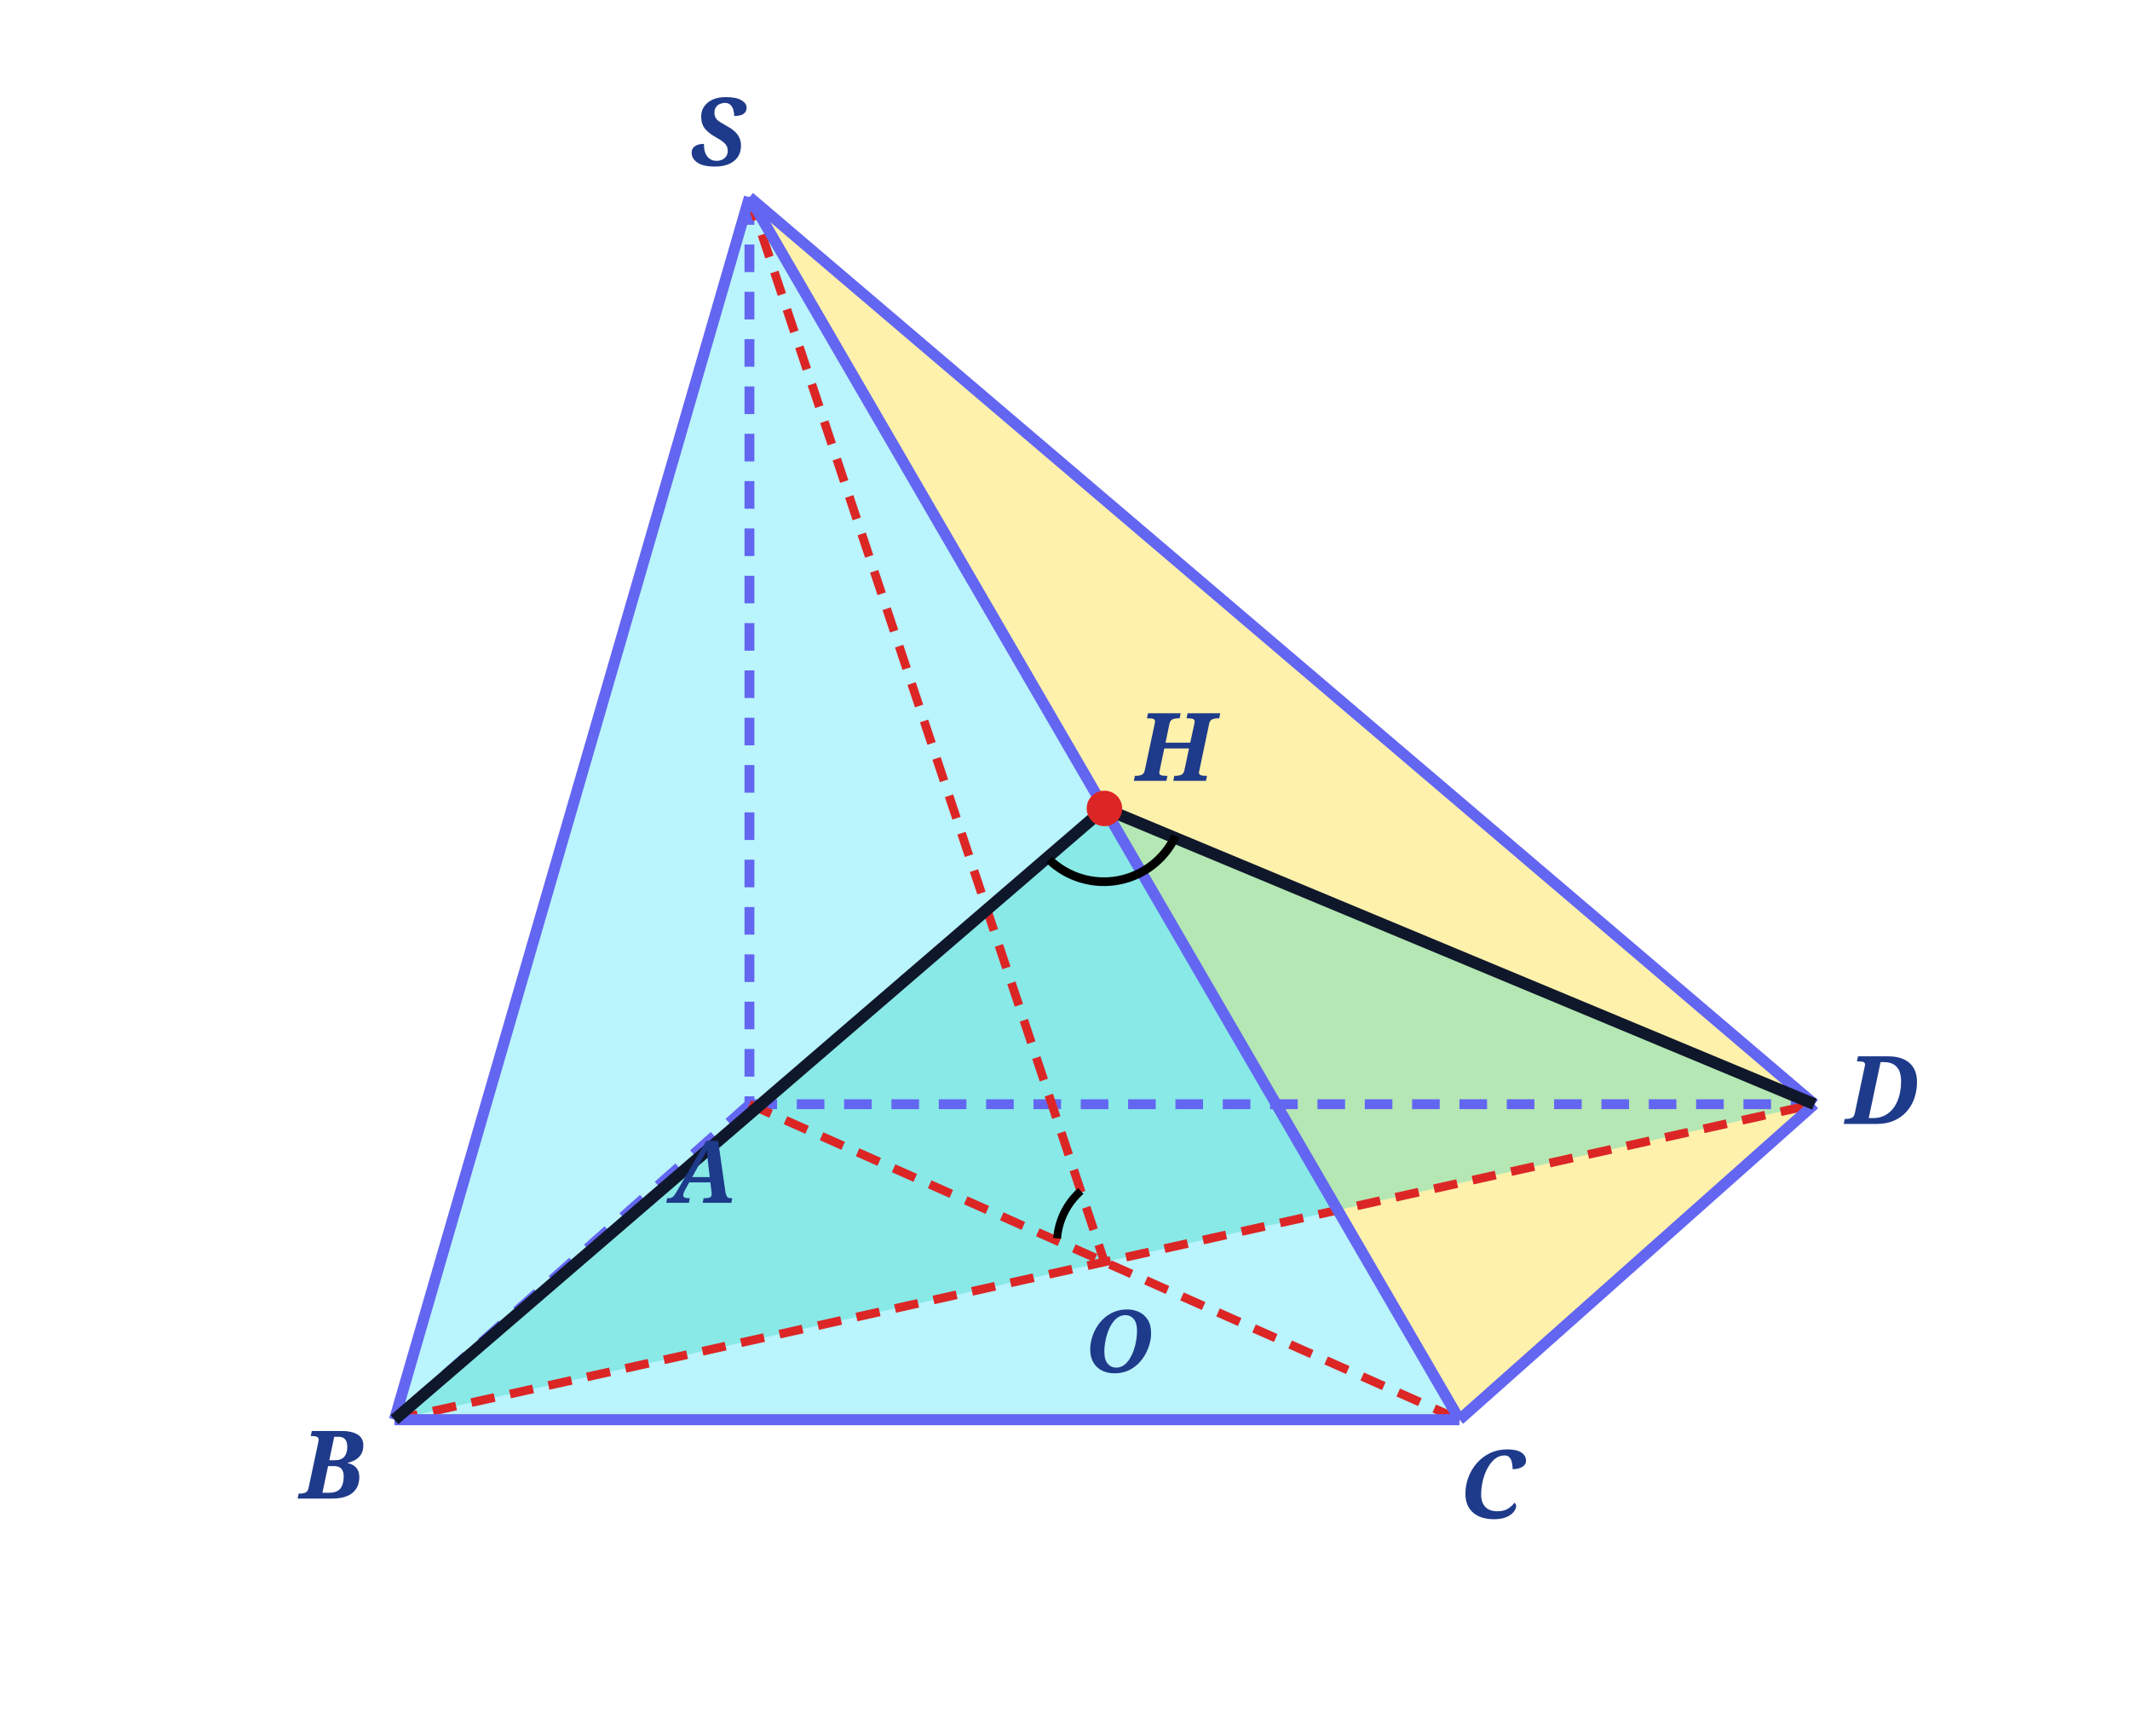
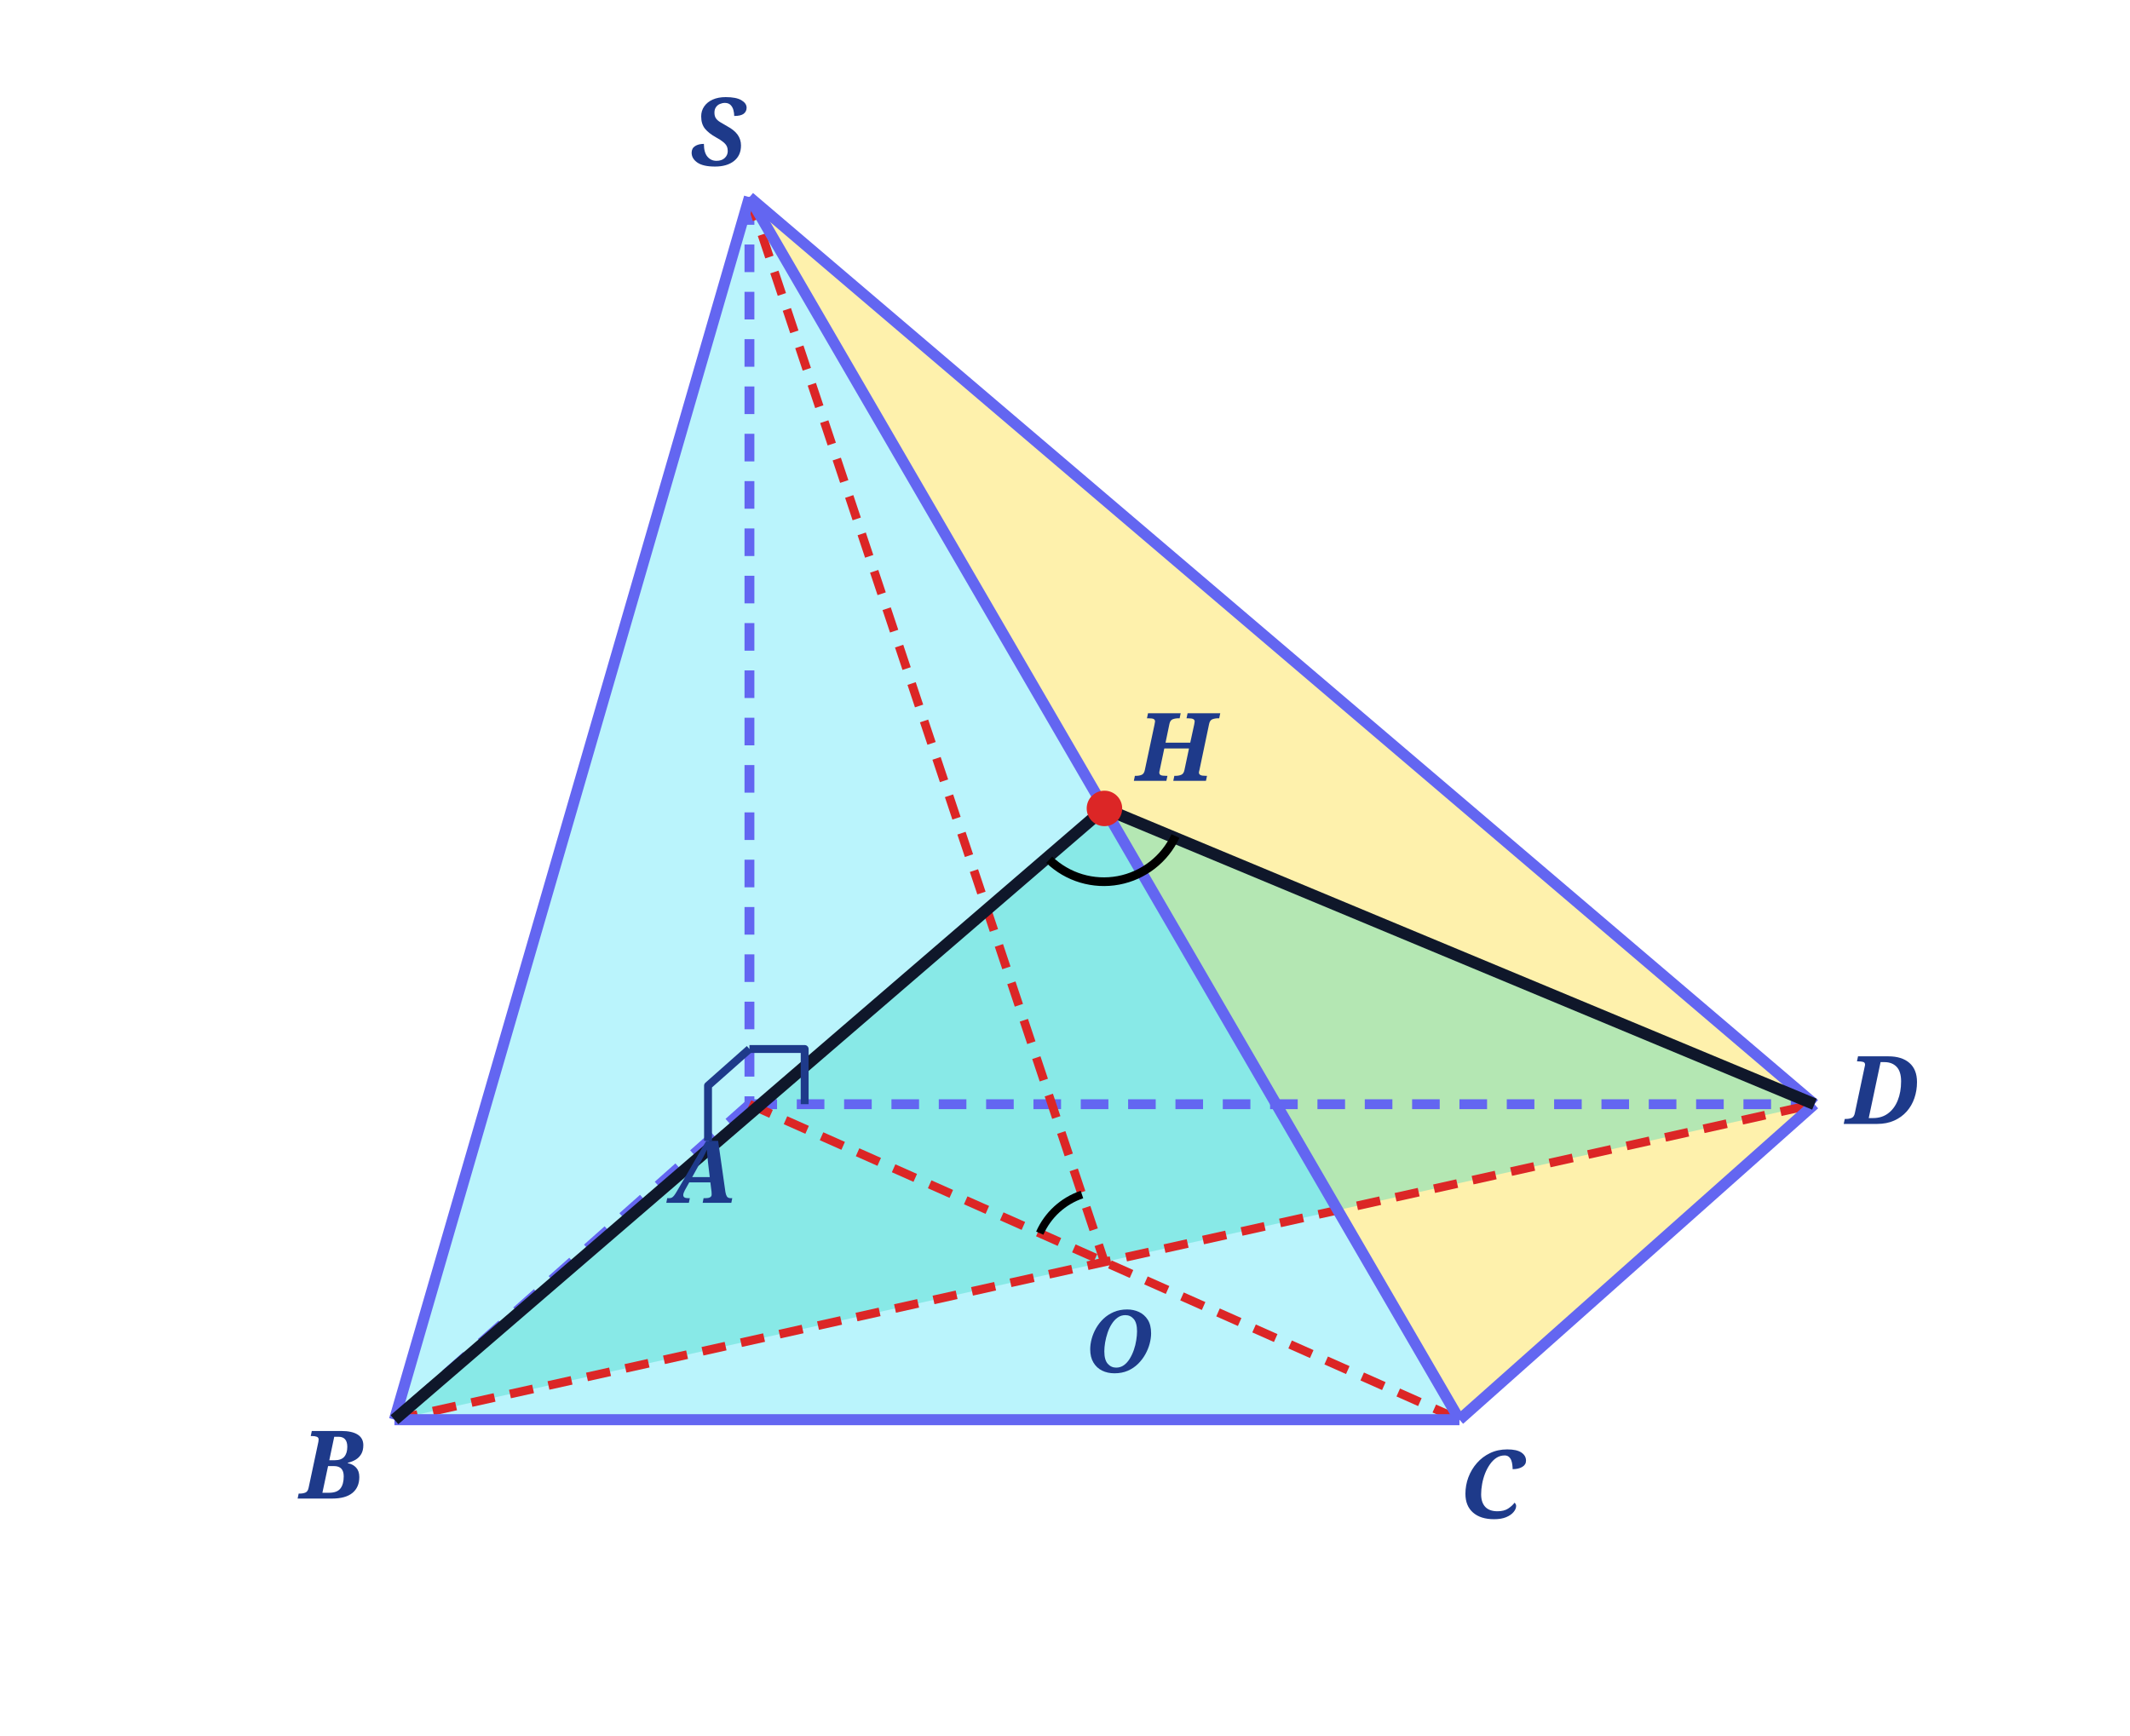
<svg xmlns="http://www.w3.org/2000/svg" viewBox="0 0 540 440" width="100%" height="auto" style="max-width:540px;display:block;margin:16px auto;">
  <polygon points="190,50 100,360 370,360" fill="#67e8f9" fill-opacity="0.45" />
  <polygon points="190,50 370,360 460,280" fill="#fde047" fill-opacity="0.45" />
  <polygon points="100,360 280,205 460,280" fill="#2dd4bf" fill-opacity="0.35" />
  <line x1="190" y1="50" x2="190" y2="280" stroke="#6366f1" stroke-width="2.5" stroke-dasharray="7,5" />
  <line x1="190" y1="280" x2="100" y2="360" stroke="#6366f1" stroke-width="2.5" stroke-dasharray="7,5" />
  <line x1="190" y1="280" x2="460" y2="280" stroke="#6366f1" stroke-width="2.5" stroke-dasharray="7,5" />
  <line x1="190" y1="280" x2="370" y2="360" stroke="#dc2626" stroke-width="2.2" stroke-dasharray="6,4" />
  <line x1="100" y1="360" x2="460" y2="280" stroke="#dc2626" stroke-width="2.2" stroke-dasharray="6,4" />
  <line x1="190" y1="50" x2="280" y2="320" stroke="#dc2626" stroke-width="2.2" stroke-dasharray="6,4" />
-   <path d="M 268,314 A 18,18 0 0,1 274,302" fill="none" stroke="#000" stroke-width="2" />
+   <path d="M 263.6,312.7 A 18,18 0 0,1 274.3,302.9" fill="none" stroke="#000" stroke-width="2" />
  <line x1="100" y1="360" x2="370" y2="360" stroke="#6366f1" stroke-width="2.8" />
  <line x1="370" y1="360" x2="460" y2="280" stroke="#6366f1" stroke-width="2.8" />
  <line x1="190" y1="50" x2="100" y2="360" stroke="#6366f1" stroke-width="2.8" />
  <line x1="190" y1="50" x2="370" y2="360" stroke="#6366f1" stroke-width="2.8" />
  <line x1="190" y1="50" x2="460" y2="280" stroke="#6366f1" stroke-width="2.8" />
  <line x1="100" y1="360" x2="280" y2="205" stroke="#0f172a" stroke-width="3" />
  <line x1="460" y1="280" x2="280" y2="205" stroke="#0f172a" stroke-width="3" />
  <path d="M 266,218 A 20,20 0 0,0 298,212" fill="none" stroke="#000" stroke-width="2.2" />
  <circle cx="280" cy="205" r="4.5" fill="#dc2626" />
+   <path d="M 190.0,266.0 L 204.0,266.0 L 204.0,280.0" fill="none" stroke="#1e3a8a" stroke-width="2" stroke-linejoin="round" />
+   <path d="M 190.0,266.0 L 179.5,275.3 L 179.5,289.3" fill="none" stroke="#1e3a8a" stroke-width="2" stroke-linejoin="round" />
  <text x="175" y="42" font-family="'STIX Two Text', serif" font-style="italic" font-weight="700" font-size="24" fill="#1e3a8a">S</text>
  <text x="170" y="305" font-family="'STIX Two Text', serif" font-style="italic" font-weight="700" font-size="22" fill="#1e3a8a">A</text>
  <text x="76" y="380" font-family="'STIX Two Text', serif" font-style="italic" font-weight="700" font-size="24" fill="#1e3a8a">B</text>
  <text x="370" y="385" font-family="'STIX Two Text', serif" font-style="italic" font-weight="700" font-size="24" fill="#1e3a8a">C</text>
  <text x="468" y="285" font-family="'STIX Two Text', serif" font-style="italic" font-weight="700" font-size="24" fill="#1e3a8a">D</text>
  <text x="275" y="348" font-family="'STIX Two Text', serif" font-style="italic" font-weight="700" font-size="22" fill="#1e3a8a">O</text>
  <text x="288" y="198" font-family="'STIX Two Text', serif" font-style="italic" font-weight="700" font-size="24" fill="#1e3a8a">H</text>
</svg>
